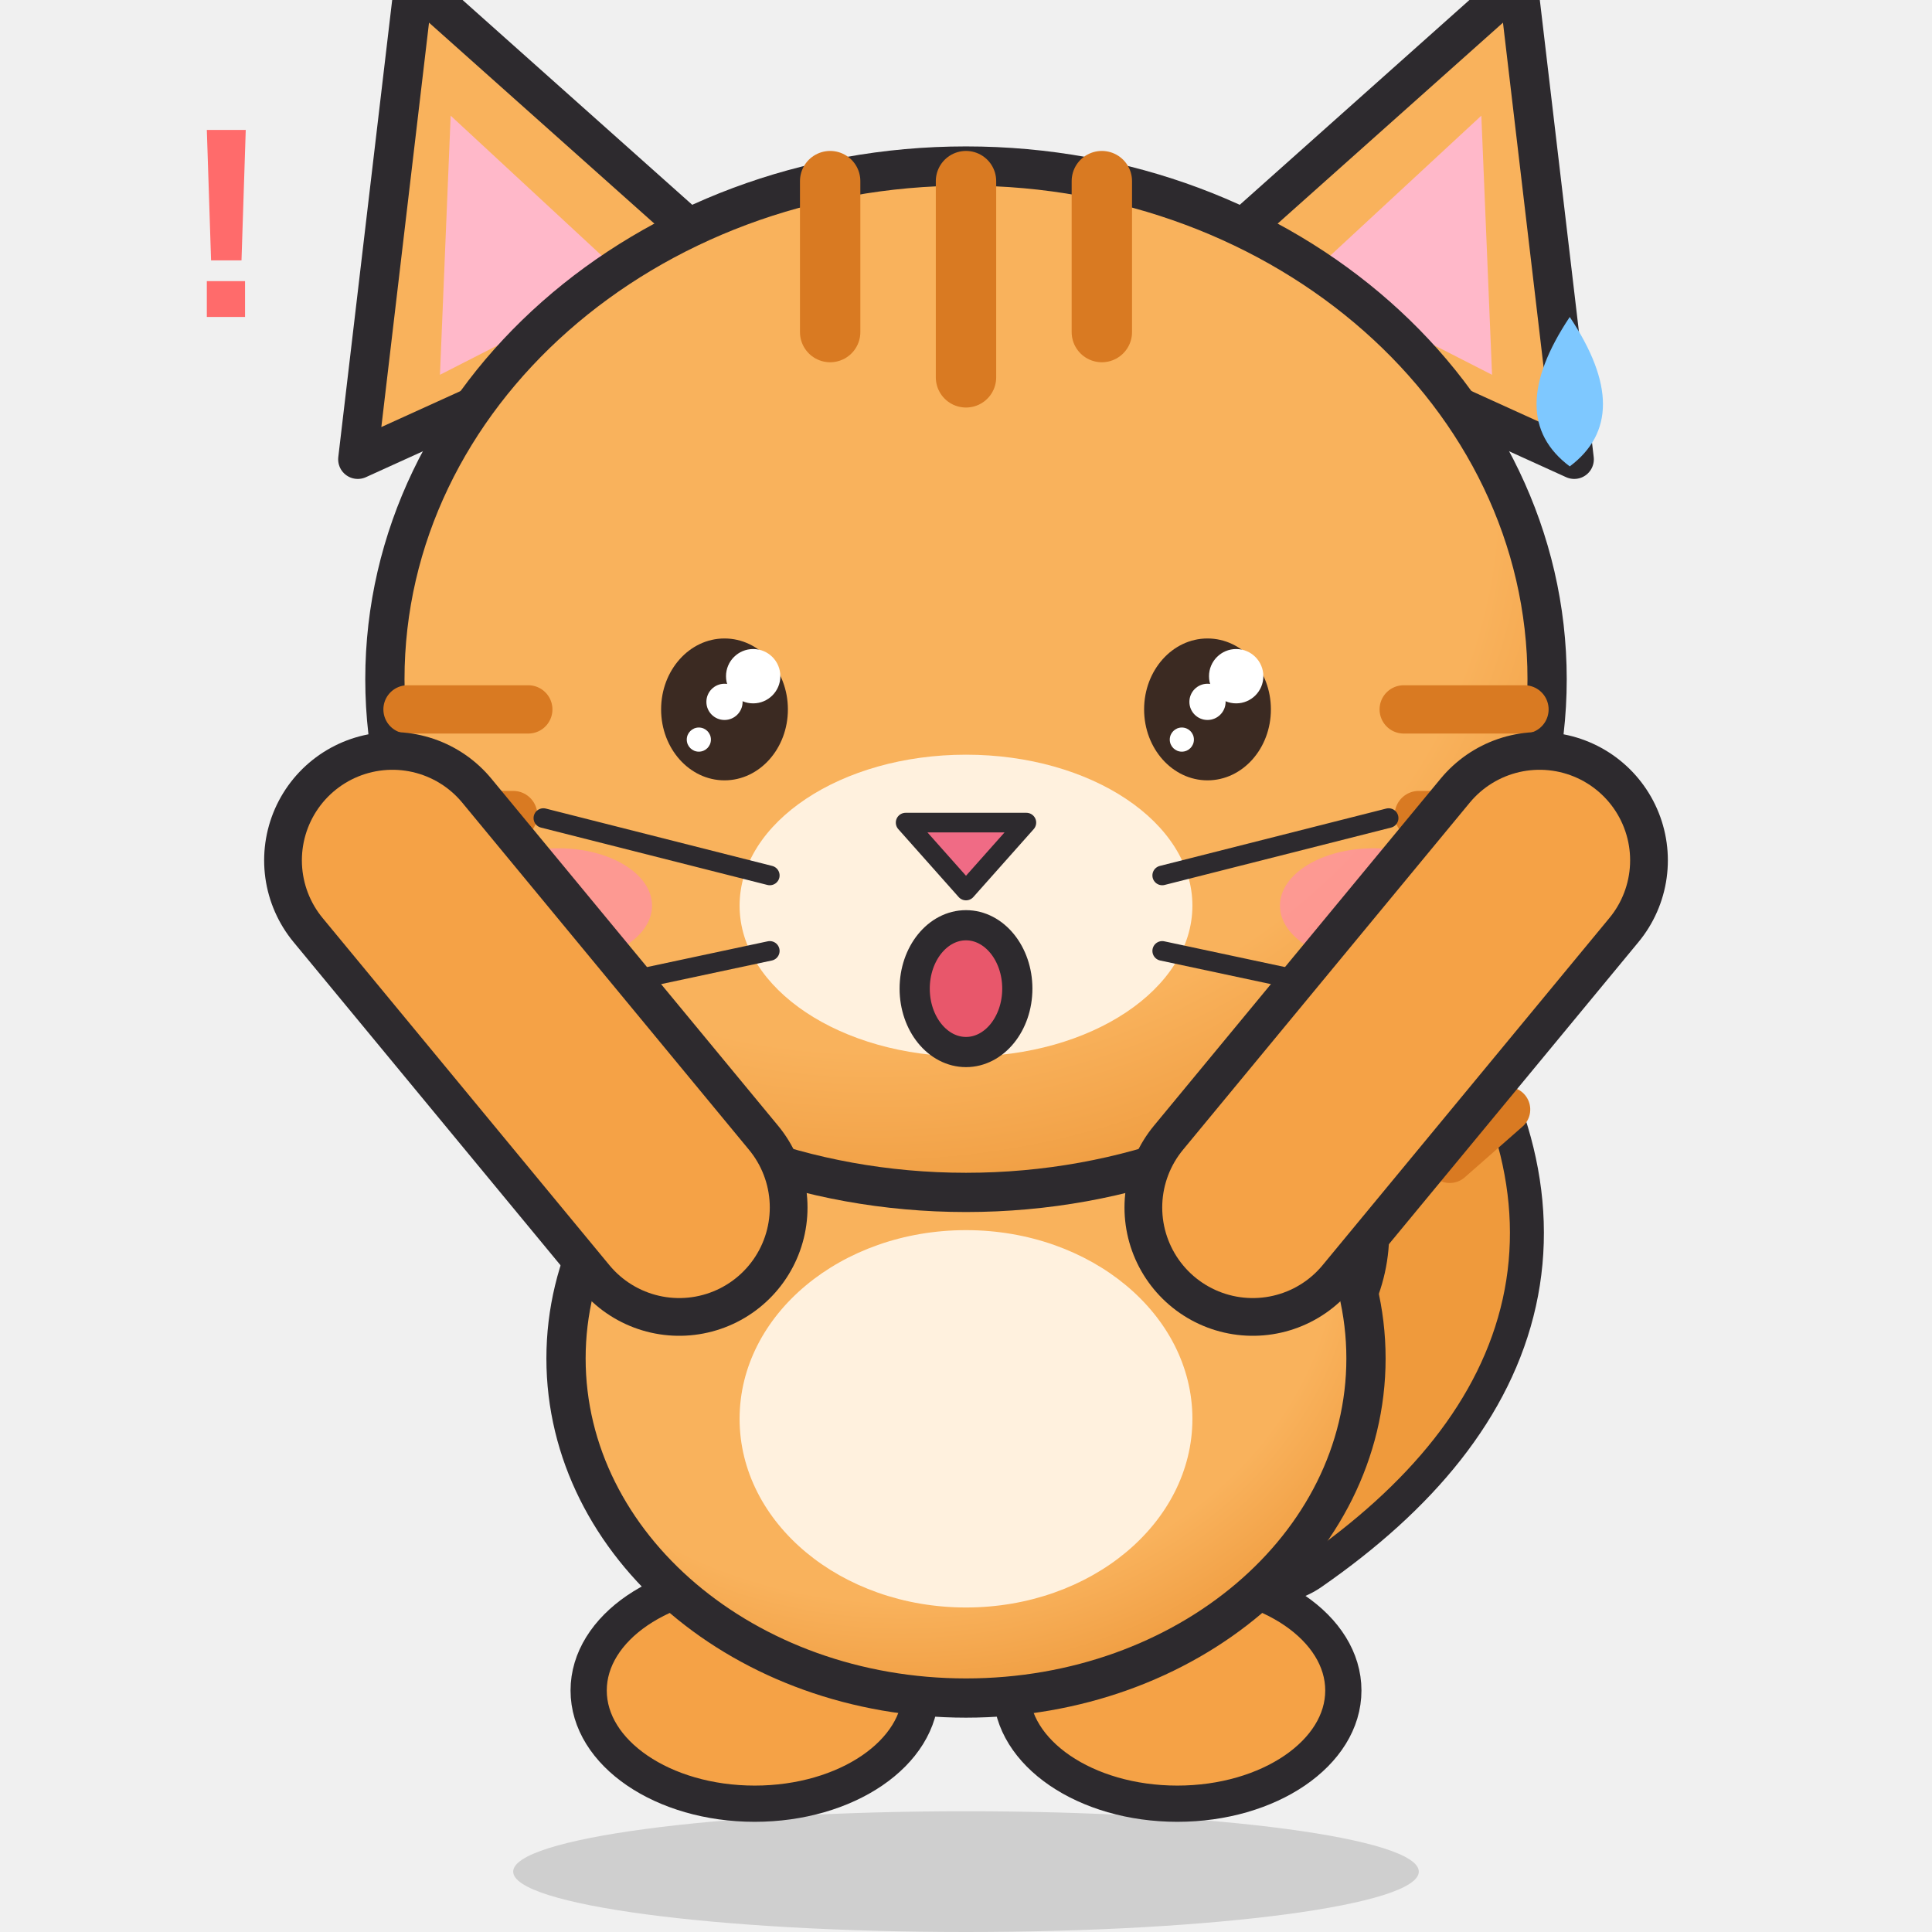
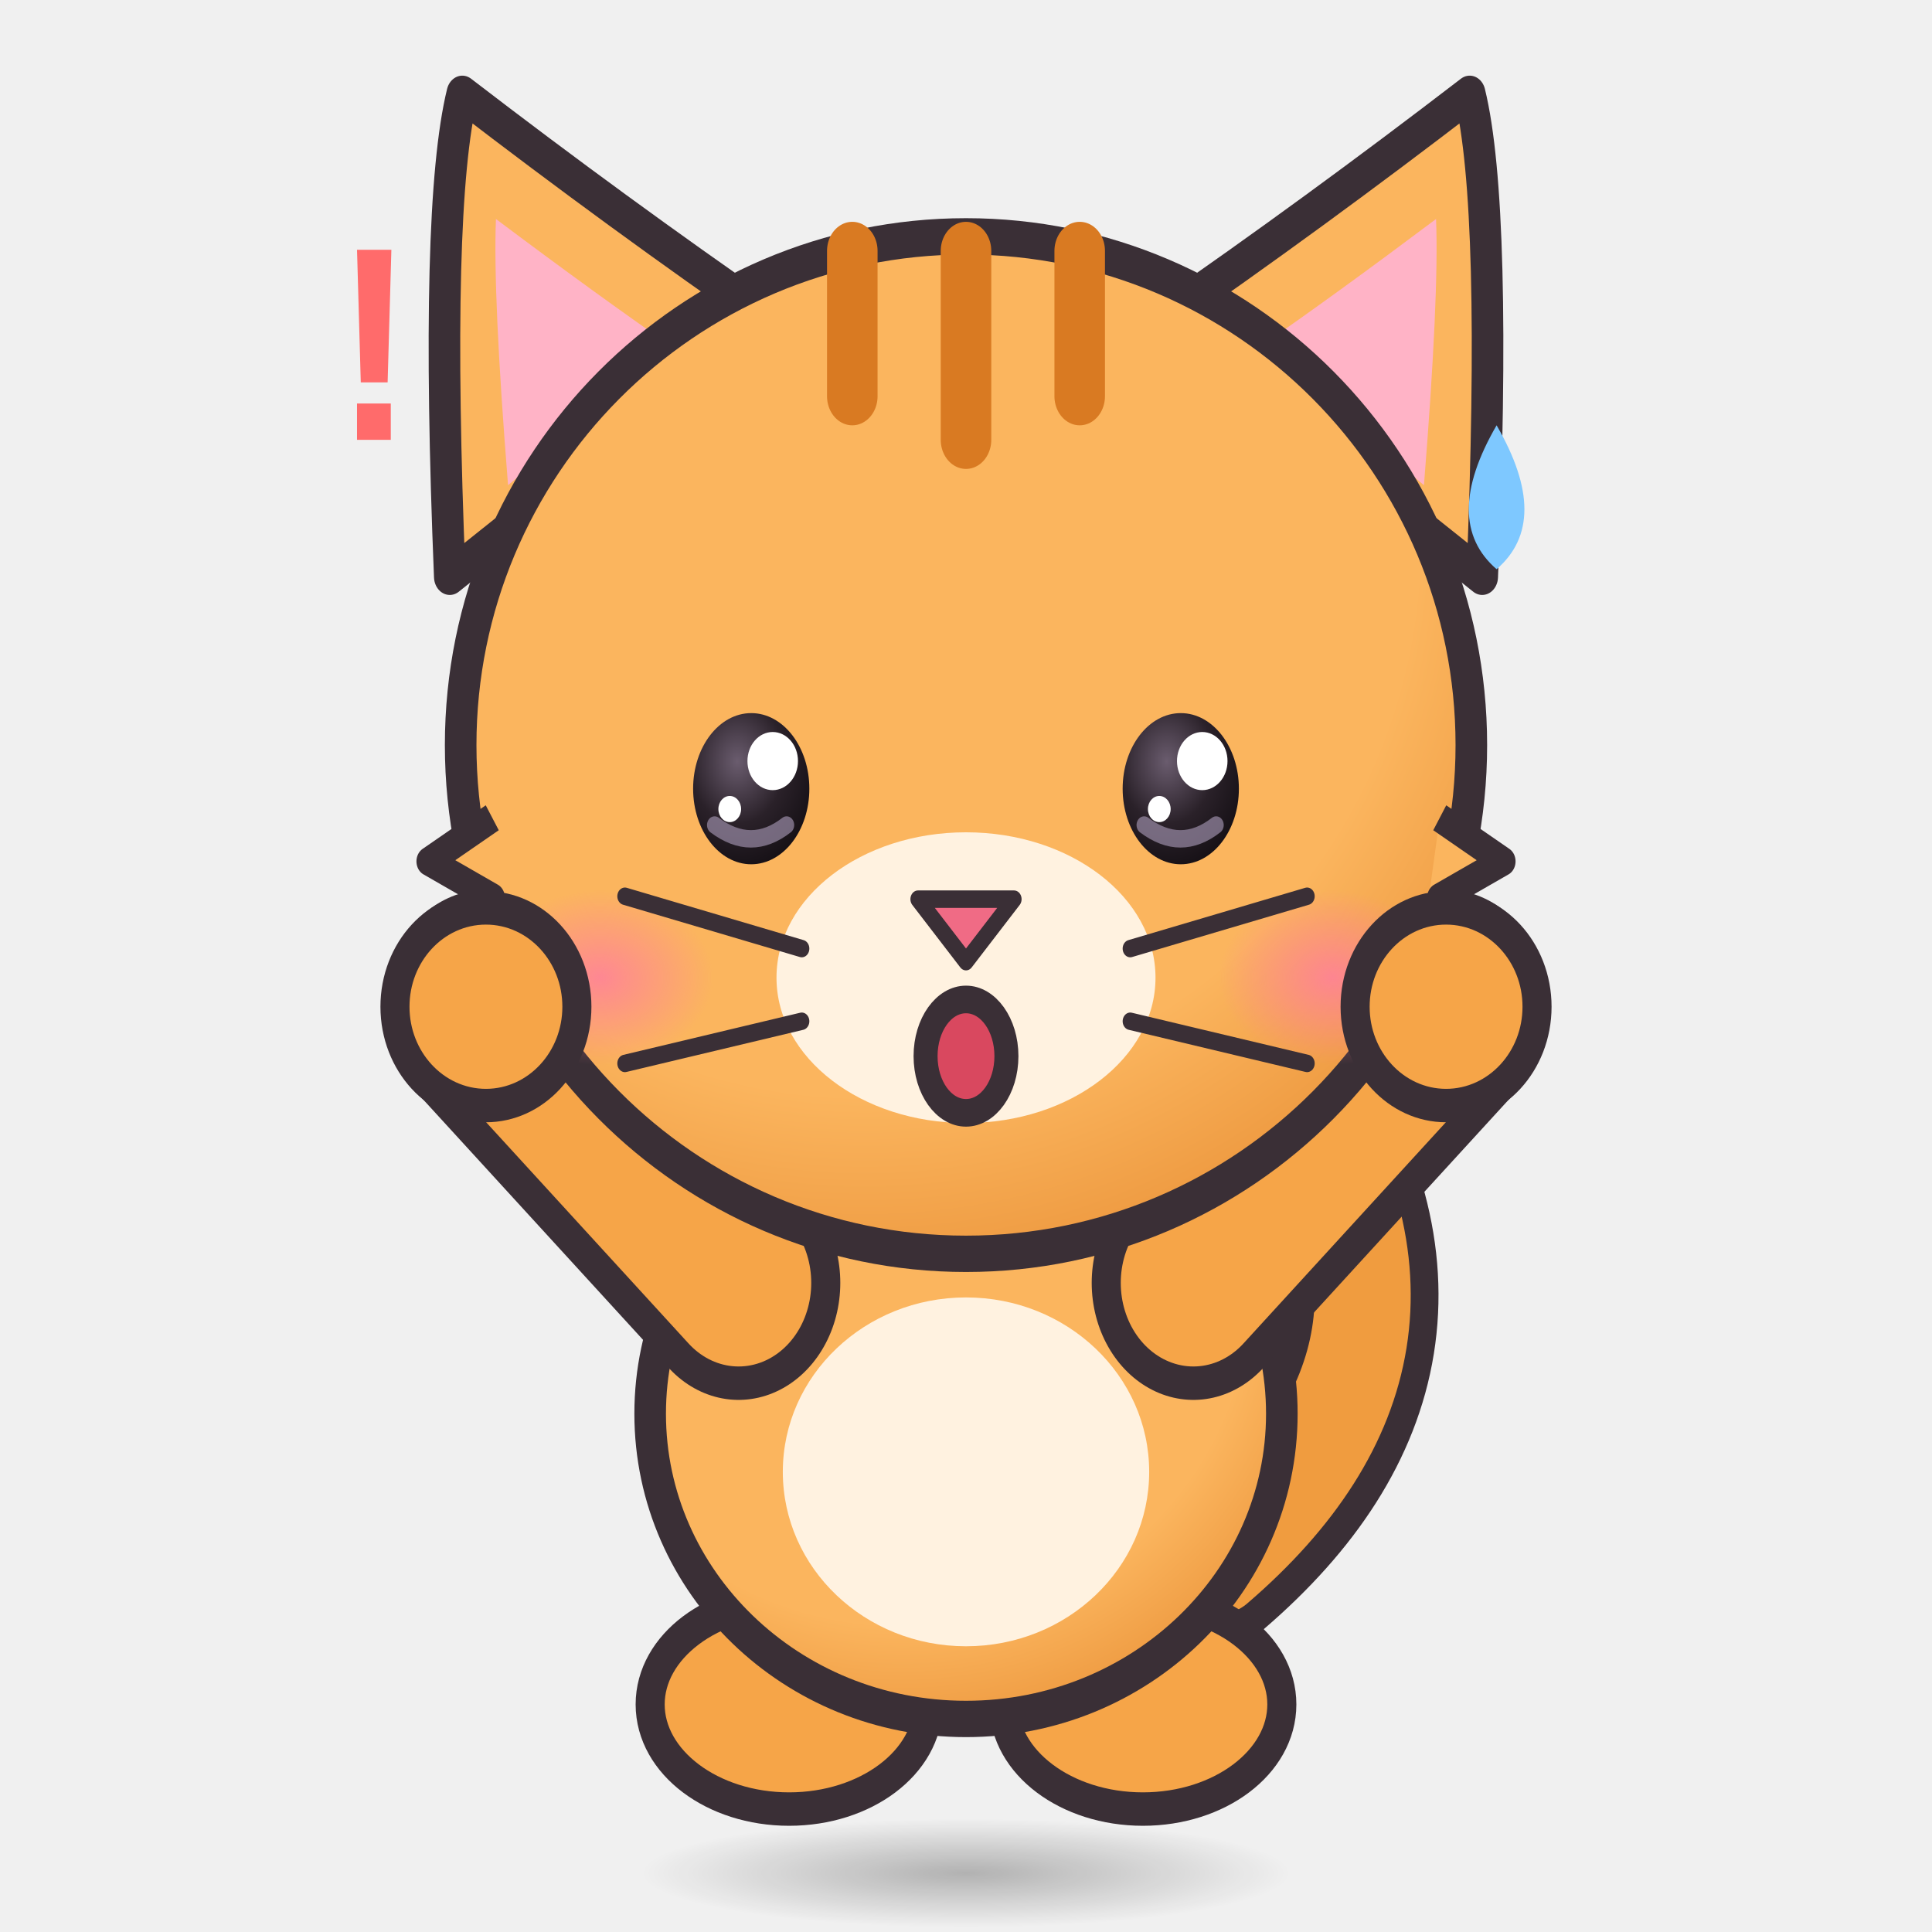
<svg xmlns="http://www.w3.org/2000/svg" viewBox="0 0 128 128" width="128" height="128">
  <defs>
-     <radialGradient id="furcatsurprised1" cx="42%" cy="32%" r="75%">
-       <stop offset="0" stop-color="#f9b25c" />
-       <stop offset="0.72" stop-color="#f9b25c" />
-       <stop offset="1" stop-color="#ec9537" />
+     <radialGradient id="fur" cx="40%" cy="30%" r="78%">
+       <stop offset="0" stop-color="#fbb55e" />
+       <stop offset="0.7" stop-color="#fbb55e" />
+       <stop offset="1" stop-color="#ea9238" />
+     </radialGradient>
+     <radialGradient id="pupil" cx="38%" cy="32%" r="75%">
+       <stop offset="0" stop-color="#6a5c6e" />
+       <stop offset="0.55" stop-color="#2a2129" />
+       <stop offset="1" stop-color="#140f14" />
+     </radialGradient>
+     <radialGradient id="blush">
+       <stop offset="0" stop-color="#ff7f9c" stop-opacity=".85" />
+       <stop offset="1" stop-color="#ff7f9c" stop-opacity="0" />
+     </radialGradient>
+     <radialGradient id="hot">
+       <stop offset="0" stop-color="#ff4d4d" stop-opacity=".9" />
+       <stop offset="1" stop-color="#ff4d4d" stop-opacity="0" />
+     </radialGradient>
+     <radialGradient id="shadow">
+       <stop offset="0" stop-color="#000" stop-opacity=".26" />
+       <stop offset="1" stop-color="#000" stop-opacity="0" />
    </radialGradient>
  </defs>
-   <ellipse cx="64" cy="124" rx="30" ry="4" fill="#000" opacity=".14" />
-   <g transform="translate(0 -5) scale(1) rotate(0 64 122)">
-     <g transform="rotate(-30 84 105)">
-       <path d="M84 105 q24 -2 22 -24 q-1 -10 7 -15" fill="none" stroke="#2d2a2e" stroke-width="12.5" stroke-linecap="round" />
-       <path d="M84 105 q24 -2 22 -24 q-1 -10 7 -15" fill="none" stroke="#ef9a3c" stroke-width="8" stroke-linecap="round" />
-       <path d="M104 83 l4 -3 M106 91 l5 -1" stroke="#d97a22" stroke-width="3" stroke-linecap="round" />
+   <g transform="translate(64 125) scale(0.9) translate(-64 -125)">
+     <ellipse cx="64" cy="124" rx="23.8" ry="4" fill="url(#shadow)" />
+     <g transform="translate(0 -6) scale(1) rotate(0 64 124)">
+       <g transform="translate(64 124) scale(0.93 1.07) translate(-64 -124)">
+         <g transform="rotate(-32 84 108)">
+           <path d="M84 108 q24 -2 22 -24 q-1 -10 7 -15" fill="none" stroke="#3a2f36" stroke-width="12" stroke-linecap="round" />
+           <path d="M84 108 q24 -2 22 -24 q-1 -10 7 -15" fill="none" stroke="#f09c3f" stroke-width="7.6" stroke-linecap="round" />
+           <path d="M104 86 l4 -3 M106 94 l5 -1" stroke="#d97a22" stroke-width="3" stroke-linecap="round" />
+         </g>
+         <ellipse cx="50" cy="118" rx="11" ry="7.2" fill="#f6a548" stroke="#3a2f36" stroke-width="2.3" transform="rotate(0 50 118)" />
+         <ellipse cx="78" cy="118" rx="11" ry="7.2" fill="#f6a548" stroke="#3a2f36" stroke-width="2.3" transform="rotate(0 78 118)" />
+         <ellipse cx="64" cy="98" rx="25" ry="21" fill="url(#fur)" stroke="#3a2f36" stroke-width="2.5" />
+         <ellipse cx="64" cy="102" rx="14.5" ry="12" fill="#fff2e0" />
+         <line x1="46" y1="89" x2="26" y2="70" stroke-linecap="round" stroke="#3a2f36" stroke-width="16.1" />
+         <line x1="46" y1="89" x2="26" y2="70" stroke-linecap="round" stroke="#f6a548" stroke-width="11.5" />
+         <line x1="82" y1="89" x2="102" y2="70" stroke-linecap="round" stroke="#3a2f36" stroke-width="16.1" />
+         <line x1="82" y1="89" x2="102" y2="70" stroke-linecap="round" stroke="#f6a548" stroke-width="11.5" />
+         <g transform="translate(0 0) rotate(0 64 80)">
+           <g transform="rotate(-14 36 30)">
+             <path d="M21 37 Q26 12 30 5 Q40 16 50 26 Z" fill="#fbb55e" stroke="#3a2f36" stroke-width="2.5" stroke-linejoin="round" />
+             <path d="M27 32 Q29 19 30.5 14 Q37 21 42 26 Z" fill="#ffb3c6" />
+           </g>
+           <g transform="rotate(14 92 30)">
+             <path d="M107 37 Q102 12 98 5 Q88 16 78 26 Z" fill="#fbb55e" stroke="#3a2f36" stroke-width="2.5" stroke-linejoin="round" />
+             <path d="M101 32 Q99 19 97.5 14 Q91 21 86 26 Z" fill="#ffb3c6" />
+           </g>
+           <ellipse cx="64" cy="52" rx="40" ry="35" fill="url(#fur)" stroke="#3a2f36" stroke-width="2.5" />
+           <path d="M55 18 v10" stroke="#d97a22" stroke-width="4" stroke-linecap="round" />
+           <path d="M64 18 v13" stroke="#d97a22" stroke-width="4" stroke-linecap="round" />
+           <path d="M73 18 v10" stroke="#d97a22" stroke-width="4" stroke-linecap="round" />
+           <path d="M26.5 57 l-5 3 l5 2.5 l-4 3.5 l5.5 0.5" fill="#fbb55e" stroke="#3a2f36" stroke-width="2" stroke-linejoin="round" />
+           <path d="M101.5 57 l5 3 l-5 2.5 l4 3.5 l-5.5 0.5" fill="#fbb55e" stroke="#3a2f36" stroke-width="2" stroke-linejoin="round" />
+           <ellipse cx="64" cy="68" rx="15" ry="10" fill="#fff2e0" />
+           <ellipse cx="47" cy="55" rx="4.6" ry="5.2" fill="url(#pupil)" />
+           <path d="M44.1 57.5 q2.9 1.9 5.7 0" fill="none" stroke="#9a8ca6" stroke-width="1.2" stroke-linecap="round" opacity=".7" />
+           <ellipse cx="48.7" cy="53.1" rx="2" ry="2" fill="#fff" />
+           <ellipse cx="45.3" cy="56.4" rx="0.9" ry="0.9" fill="#fff" />
+           <ellipse cx="81" cy="55" rx="4.6" ry="5.2" fill="url(#pupil)" />
+           <path d="M78.1 57.5 q2.9 1.9 5.7 0" fill="none" stroke="#9a8ca6" stroke-width="1.2" stroke-linecap="round" opacity=".7" />
+           <ellipse cx="82.7" cy="53.1" rx="2" ry="2" fill="#fff" />
+           <ellipse cx="79.3" cy="56.4" rx="0.9" ry="0.9" fill="#fff" />
+           <ellipse cx="35" cy="68" rx="9" ry="6" fill="url(#blush)" />
+           <ellipse cx="93" cy="68" rx="9" ry="6" fill="url(#blush)" />
+           <path d="M60.2 62.6 h7.6 l-3.8 4.3 z" fill="#f06b85" stroke="#3a2f36" stroke-width="1.2" stroke-linejoin="round" />
+           <path d="M51 66 l-14 -3.6" stroke="#3a2f36" stroke-width="1.2" stroke-linecap="round" />
+           <path d="M51 71 l-14 2.9" stroke="#3a2f36" stroke-width="1.2" stroke-linecap="round" />
+           <path d="M77 66 l14 -3.6" stroke="#3a2f36" stroke-width="1.2" stroke-linecap="round" />
+           <path d="M77 71 l14 2.9" stroke="#3a2f36" stroke-width="1.2" stroke-linecap="round" />
+           <ellipse cx="64" cy="73.4" rx="3.2" ry="3.9" fill="#d9485f" stroke="#3a2f36" stroke-width="1.9" />
+         </g>
+         <ellipse cx="26" cy="70" rx="7.2" ry="6.8" fill="#f6a548" stroke="#3a2f36" stroke-width="2.3" />
+         <ellipse cx="102" cy="70" rx="7.2" ry="6.8" fill="#f6a548" stroke="#3a2f36" stroke-width="2.3" />
+         <path transform="translate(106 30) scale(1.1)" d="M0 0 q-4 6 0 9 q4 -3 0 -9z" fill="#7ec8ff" opacity="1" />
+         <text x="14" y="31" font-family="Segoe UI, Arial, sans-serif" font-weight="700" font-size="19" fill="#ff6b6b">!</text>
+       </g>
    </g>
-     <ellipse cx="50" cy="117" rx="11" ry="7.5" fill="#f5a246" stroke="#2d2a2e" stroke-width="2.4" transform="rotate(0 50 117)" />
-     <ellipse cx="78" cy="117" rx="11" ry="7.5" fill="#f5a246" stroke="#2d2a2e" stroke-width="2.4" transform="rotate(0 78 117)" />
-     <ellipse cx="64" cy="95" rx="26.5" ry="22.5" fill="url(#furcatsurprised1)" stroke="#2d2a2e" stroke-width="2.6" />
-     <ellipse cx="64" cy="99" rx="15" ry="12.5" fill="#fff1de" />
-     <g transform="rotate(-6 37 28)">
-       <path d="M23 34 L30 3 L50 25 Z" fill="#f9b25c" stroke="#2d2a2e" stroke-width="2.6" stroke-linejoin="round" />
-       <path d="M29 29 L31.5 12 L42 24 Z" fill="#ffb8c9" />
-     </g>
-     <g transform="rotate(6 91 28)">
-       <path d="M105 34 L98 3 L78 25 Z" fill="#f9b25c" stroke="#2d2a2e" stroke-width="2.6" stroke-linejoin="round" />
-       <path d="M99 29 L96.5 12 L86 24 Z" fill="#ffb8c9" />
-     </g>
-     <ellipse cx="64" cy="50" rx="38.5" ry="34" fill="url(#furcatsurprised1)" stroke="#2d2a2e" stroke-width="2.6" />
-     <path d="M55 17 v10" stroke="#d97a22" stroke-width="4" stroke-linecap="round" />
-     <path d="M64 17 v13" stroke="#d97a22" stroke-width="4" stroke-linecap="round" />
-     <path d="M73 17 v10" stroke="#d97a22" stroke-width="4" stroke-linecap="round" />
-     <path d="M27 52 h8 M27 59 h7 M101 52 h-8 M101 59 h-7" stroke="#d97a22" stroke-width="3.2" stroke-linecap="round" />
-     <ellipse cx="64" cy="65" rx="15" ry="10" fill="#fff1de" />
-     <ellipse cx="48" cy="52" rx="4.2" ry="4.7" fill="#3b2a22" />
-     <ellipse cx="49.9" cy="49.8" rx="1.8" ry="1.8" fill="#fff" />
-     <ellipse cx="46.3" cy="54" rx="0.8" ry="0.8" fill="#fff" />
-     <ellipse cx="48" cy="51.5" rx="1.2" ry="1.2" fill="#fff" />
-     <ellipse cx="80" cy="52" rx="4.2" ry="4.7" fill="#3b2a22" />
-     <ellipse cx="81.9" cy="49.8" rx="1.8" ry="1.8" fill="#fff" />
-     <ellipse cx="78.3" cy="54" rx="0.8" ry="0.8" fill="#fff" />
-     <ellipse cx="80" cy="51.5" rx="1.2" ry="1.2" fill="#fff" />
-     <ellipse cx="37" cy="65" rx="6.2" ry="3.8" fill="#ff8fa6" opacity="0.72" />
-     <ellipse cx="91" cy="65" rx="6.2" ry="3.8" fill="#ff8fa6" opacity="0.72" />
-     <path d="M60 59.5 h8 l-4 4.5 z" fill="#f06b85" stroke="#2d2a2e" stroke-width="1.3" stroke-linejoin="round" />
-     <path d="M51 63 l-15 -3.8" stroke="#2d2a2e" stroke-width="1.3" stroke-linecap="round" />
-     <path d="M51 68 l-15 3.2" stroke="#2d2a2e" stroke-width="1.3" stroke-linecap="round" />
-     <path d="M77 63 l15 -3.8" stroke="#2d2a2e" stroke-width="1.3" stroke-linecap="round" />
-     <path d="M77 68 l15 3.2" stroke="#2d2a2e" stroke-width="1.3" stroke-linecap="round" />
-     <ellipse cx="64" cy="70.5" rx="3.4" ry="4.2" fill="#e8576b" stroke="#2d2a2e" stroke-width="2" />
-     <line x1="45" y1="85" x2="26" y2="62" stroke-linecap="round" stroke="#2d2a2e" stroke-width="17" />
-     <line x1="45" y1="85" x2="26" y2="62" stroke-linecap="round" stroke="#f5a246" stroke-width="12" />
-     <line x1="83" y1="85" x2="102" y2="62" stroke-linecap="round" stroke="#2d2a2e" stroke-width="17" />
-     <line x1="83" y1="85" x2="102" y2="62" stroke-linecap="round" stroke="#f5a246" stroke-width="12" />
-     <path transform="translate(104 26) scale(1.1)" d="M0 0 q-4 6 0 9 q4 -3 0 -9z" fill="#7ec8ff" />
-     <text x="12" y="26" font-family="Segoe UI, Arial, sans-serif" font-weight="700" font-size="18" fill="#ff6b6b">!</text>
  </g>
</svg>
